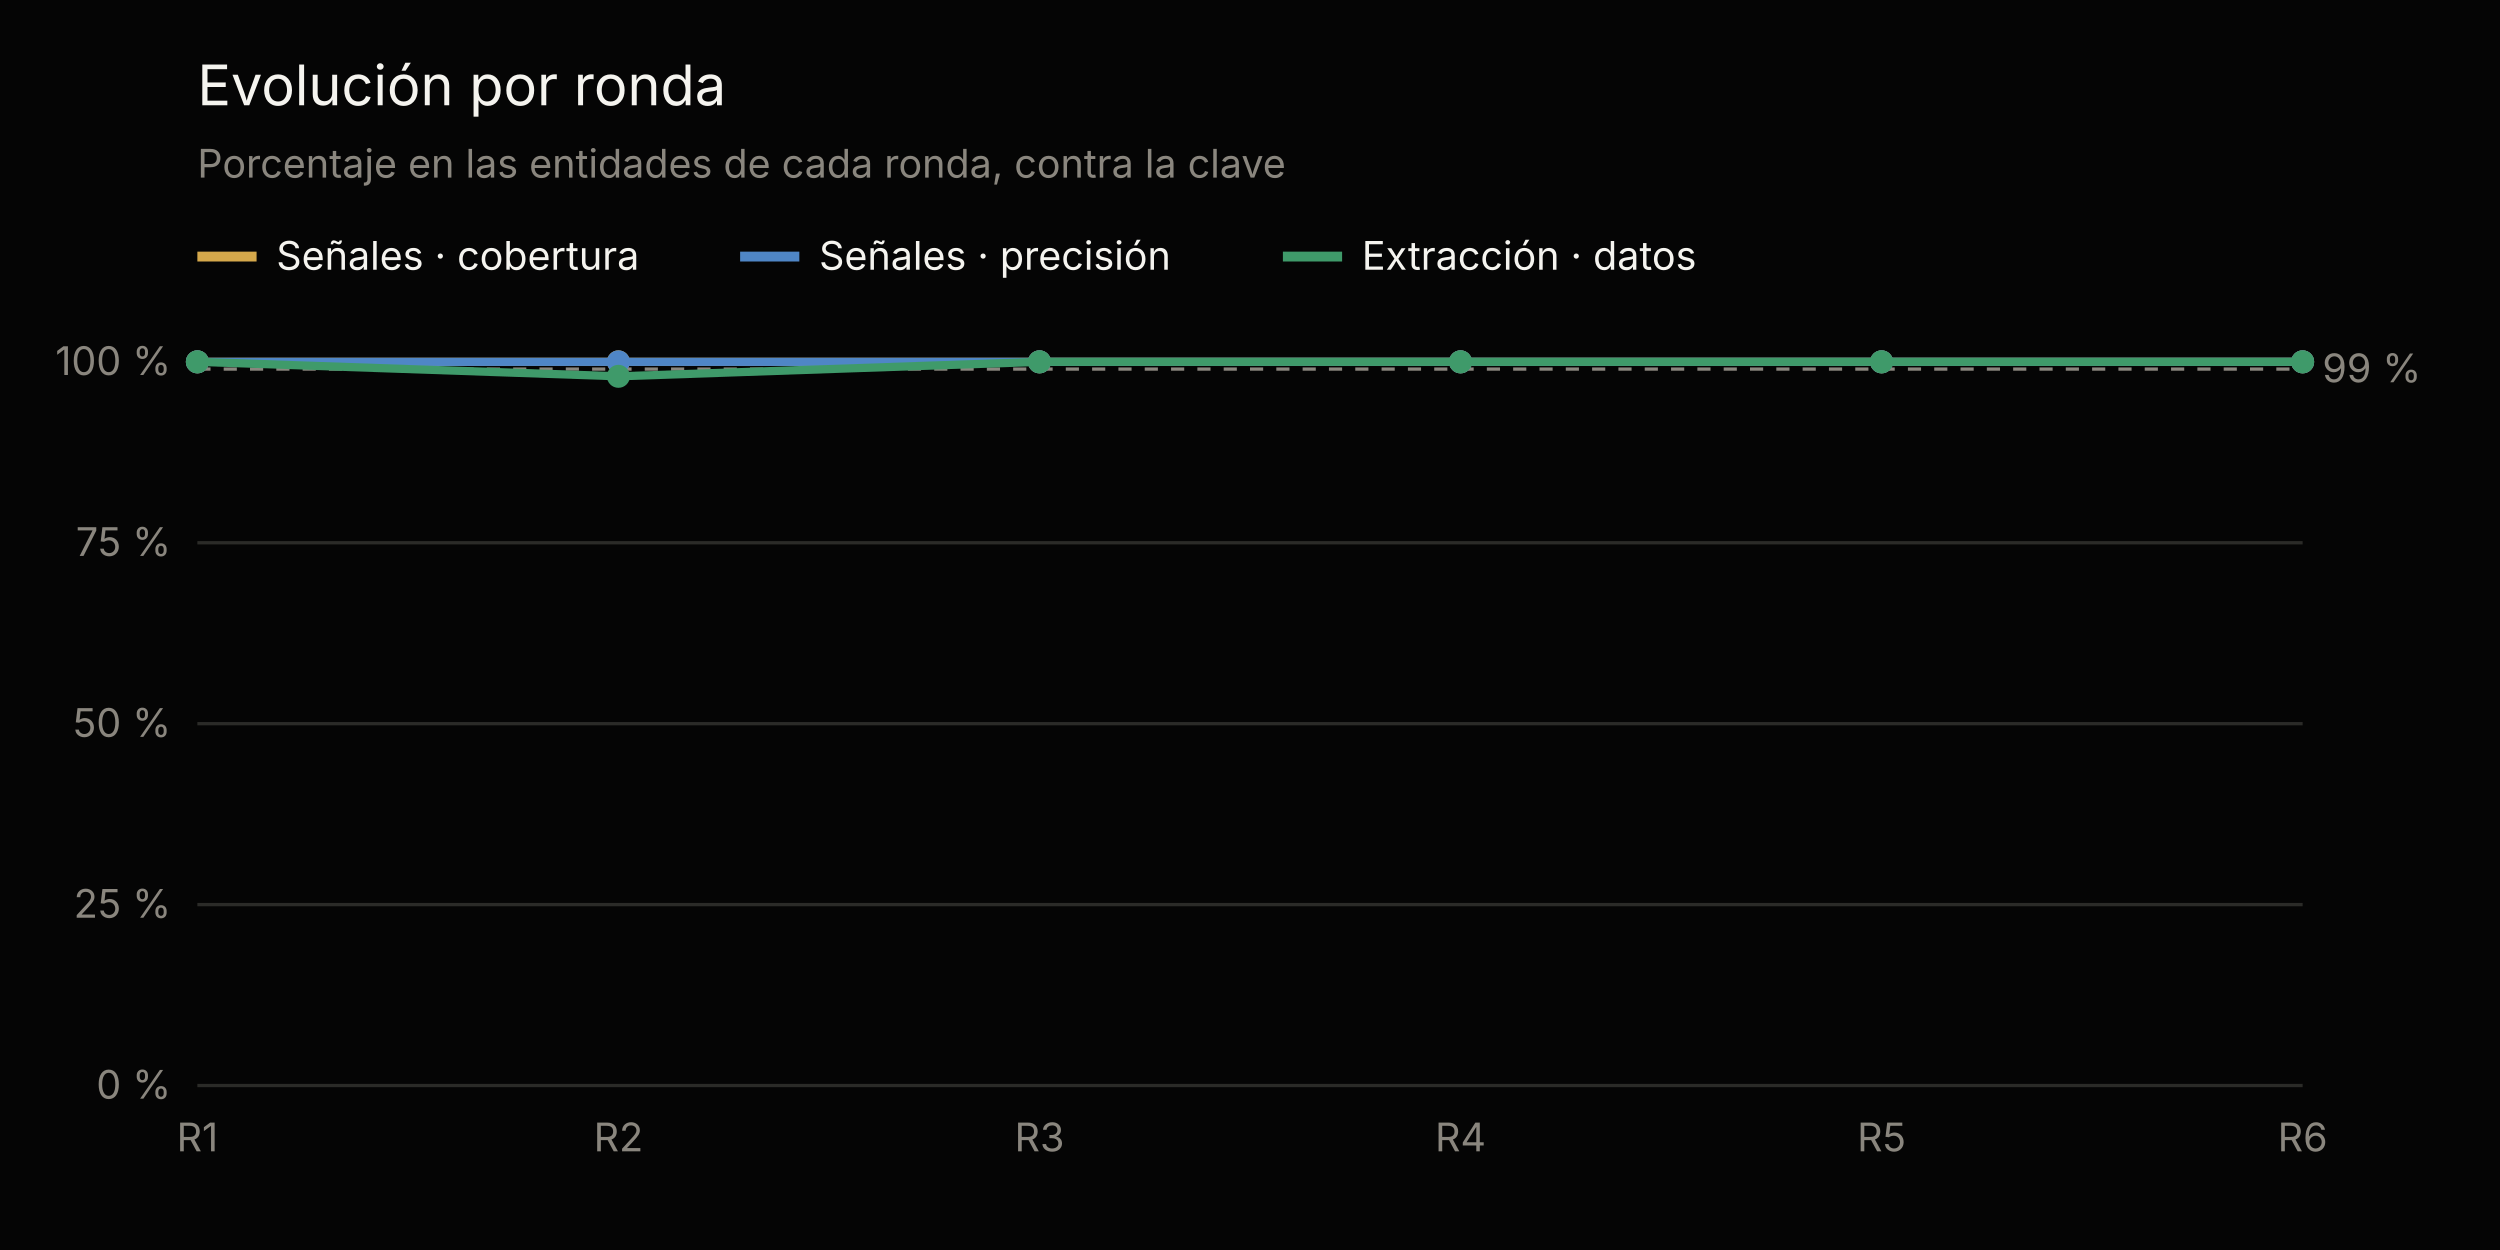
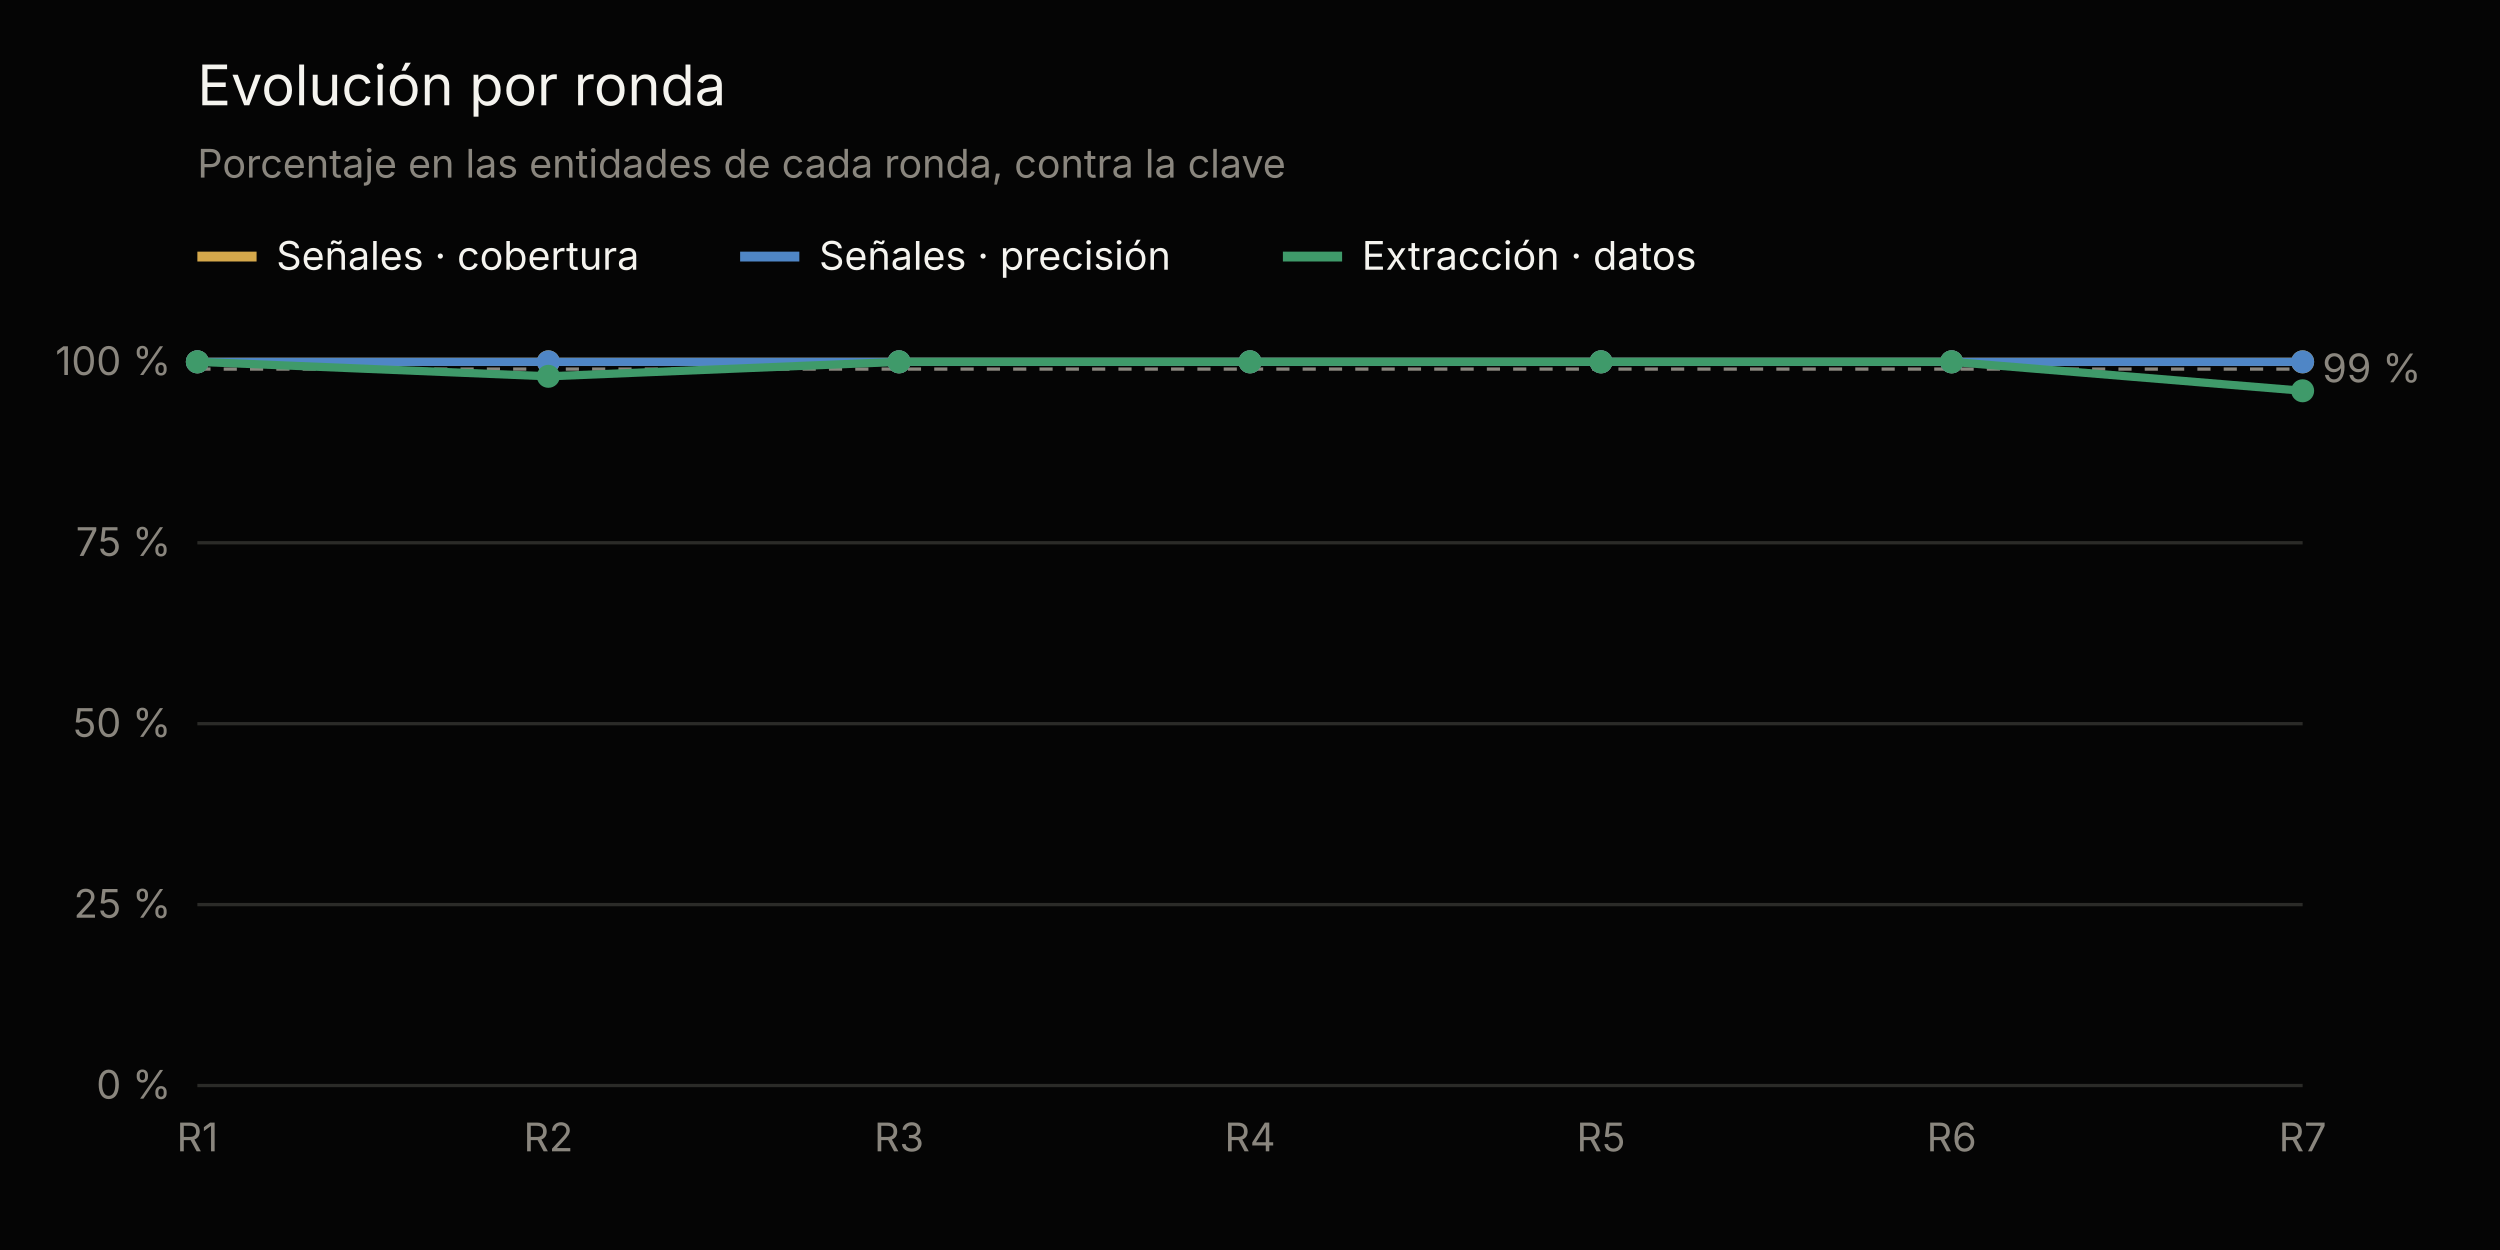
<svg xmlns="http://www.w3.org/2000/svg" viewBox="0 0 760 380" font-family="Inter, Arial, sans-serif" font-size="12">
  <rect width="760" height="380" fill="#050505" />
  <text x="60" y="32" font-size="17" fill="#f5f4ef">Evolución por ronda</text>
  <text x="60" y="54" fill="#8a867e">Porcentaje en las entidades de cada ronda, contra la clave</text>
  <line x1="60" x2="78" y1="78" y2="78" stroke="#d5a84b" stroke-width="3" />
  <text x="84" y="82" fill="#f5f4ef">Señales · cobertura</text>
  <line x1="225" x2="243" y1="78" y2="78" stroke="#4f86c6" stroke-width="3" />
  <text x="249" y="82" fill="#f5f4ef">Señales · precisión</text>
  <line x1="390" x2="408" y1="78" y2="78" stroke="#3f9a6a" stroke-width="3" />
  <text x="414" y="82" fill="#f5f4ef">Extracción · datos</text>
  <line x1="60" x2="700" y1="330.0" y2="330.0" stroke="#2b2b28" />
  <text x="52" y="334.0" text-anchor="end" fill="#8a867e">0 %</text>
  <line x1="60" x2="700" y1="275.0" y2="275.0" stroke="#2b2b28" />
  <text x="52" y="279.0" text-anchor="end" fill="#8a867e">25 %</text>
  <line x1="60" x2="700" y1="220.0" y2="220.0" stroke="#2b2b28" />
  <text x="52" y="224.0" text-anchor="end" fill="#8a867e">50 %</text>
  <line x1="60" x2="700" y1="165.0" y2="165.0" stroke="#2b2b28" />
  <text x="52" y="169.0" text-anchor="end" fill="#8a867e">75 %</text>
  <line x1="60" x2="700" y1="110.0" y2="110.0" stroke="#2b2b28" />
  <text x="52" y="114.0" text-anchor="end" fill="#8a867e">100 %</text>
  <line x1="60" x2="700" y1="112.2" y2="112.2" stroke="#8a867e" stroke-dasharray="4 4" />
  <text x="706" y="116.2" fill="#8a867e">99 %</text>
  <text x="60.0" y="350" text-anchor="middle" fill="#8a867e">R1</text>
-   <text x="188.0" y="350" text-anchor="middle" fill="#8a867e">R2</text>
-   <text x="316.0" y="350" text-anchor="middle" fill="#8a867e">R3</text>
-   <text x="444.0" y="350" text-anchor="middle" fill="#8a867e">R4</text>
-   <text x="572.0" y="350" text-anchor="middle" fill="#8a867e">R5</text>
-   <text x="700.0" y="350" text-anchor="middle" fill="#8a867e">R6</text>
-   <path d="M60.0,110.0 L188.0,110.0 L316.0,110.0 L444.0,110.0 L572.0,110.0 L700.0,110.0" fill="none" stroke="#d5a84b" stroke-width="2.5" />
+   <text x="166.7" y="350" text-anchor="middle" fill="#8a867e">R2</text>
+   <text x="273.3" y="350" text-anchor="middle" fill="#8a867e">R3</text>
+   <text x="380.0" y="350" text-anchor="middle" fill="#8a867e">R4</text>
+   <text x="486.7" y="350" text-anchor="middle" fill="#8a867e">R5</text>
+   <text x="593.3" y="350" text-anchor="middle" fill="#8a867e">R6</text>
+   <text x="700.0" y="350" text-anchor="middle" fill="#8a867e">R7</text>
+   <path d="M60.0,110.0 L166.7,110.0 L273.3,110.0 L380.0,110.0 L486.7,110.0 L593.3,110.0 L700.0,110.0" fill="none" stroke="#d5a84b" stroke-width="2.5" />
  <circle cx="60.0" cy="110.0" r="3.5" fill="#d5a84b" />
-   <circle cx="188.0" cy="110.0" r="3.5" fill="#d5a84b" />
-   <circle cx="316.0" cy="110.0" r="3.5" fill="#d5a84b" />
-   <circle cx="444.0" cy="110.0" r="3.5" fill="#d5a84b" />
-   <circle cx="572.0" cy="110.0" r="3.5" fill="#d5a84b" />
+   <circle cx="166.7" cy="110.0" r="3.5" fill="#d5a84b" />
+   <circle cx="273.3" cy="110.0" r="3.5" fill="#d5a84b" />
+   <circle cx="380.0" cy="110.0" r="3.5" fill="#d5a84b" />
+   <circle cx="486.7" cy="110.0" r="3.5" fill="#d5a84b" />
+   <circle cx="593.3" cy="110.0" r="3.5" fill="#d5a84b" />
  <circle cx="700.0" cy="110.0" r="3.5" fill="#d5a84b" />
-   <path d="M60.0,110.0 L188.0,110.0 L316.0,110.0 L444.0,110.0 L572.0,110.0 L700.0,110.0" fill="none" stroke="#4f86c6" stroke-width="2.5" />
+   <path d="M60.0,110.0 L166.7,110.0 L273.3,110.0 L380.0,110.0 L486.7,110.0 L593.3,110.0 L700.0,110.0" fill="none" stroke="#4f86c6" stroke-width="2.5" />
  <circle cx="60.0" cy="110.0" r="3.5" fill="#4f86c6" />
-   <circle cx="188.0" cy="110.0" r="3.5" fill="#4f86c6" />
-   <circle cx="316.0" cy="110.0" r="3.5" fill="#4f86c6" />
-   <circle cx="444.0" cy="110.0" r="3.5" fill="#4f86c6" />
-   <circle cx="572.0" cy="110.0" r="3.5" fill="#4f86c6" />
+   <circle cx="166.7" cy="110.0" r="3.5" fill="#4f86c6" />
+   <circle cx="273.3" cy="110.0" r="3.5" fill="#4f86c6" />
+   <circle cx="380.0" cy="110.0" r="3.5" fill="#4f86c6" />
+   <circle cx="486.7" cy="110.0" r="3.5" fill="#4f86c6" />
+   <circle cx="593.3" cy="110.0" r="3.5" fill="#4f86c6" />
  <circle cx="700.0" cy="110.0" r="3.5" fill="#4f86c6" />
-   <path d="M60.0,110.0 L188.0,114.4 L316.0,110.0 L444.0,110.0 L572.0,110.0 L700.0,110.0" fill="none" stroke="#3f9a6a" stroke-width="2.5" />
+   <path d="M60.0,110.0 L166.7,114.4 L273.3,110.0 L380.0,110.0 L486.7,110.0 L593.3,110.0 L700.0,118.8" fill="none" stroke="#3f9a6a" stroke-width="2.5" />
  <circle cx="60.0" cy="110.0" r="3.5" fill="#3f9a6a" />
-   <circle cx="188.0" cy="114.4" r="3.5" fill="#3f9a6a" />
-   <circle cx="316.0" cy="110.0" r="3.5" fill="#3f9a6a" />
-   <circle cx="444.0" cy="110.0" r="3.5" fill="#3f9a6a" />
-   <circle cx="572.0" cy="110.0" r="3.5" fill="#3f9a6a" />
-   <circle cx="700.0" cy="110.0" r="3.5" fill="#3f9a6a" />
+   <circle cx="166.7" cy="114.4" r="3.5" fill="#3f9a6a" />
+   <circle cx="273.3" cy="110.0" r="3.5" fill="#3f9a6a" />
+   <circle cx="380.0" cy="110.0" r="3.5" fill="#3f9a6a" />
+   <circle cx="486.7" cy="110.0" r="3.5" fill="#3f9a6a" />
+   <circle cx="593.3" cy="110.0" r="3.5" fill="#3f9a6a" />
+   <circle cx="700.0" cy="118.8" r="3.5" fill="#3f9a6a" />
</svg>
